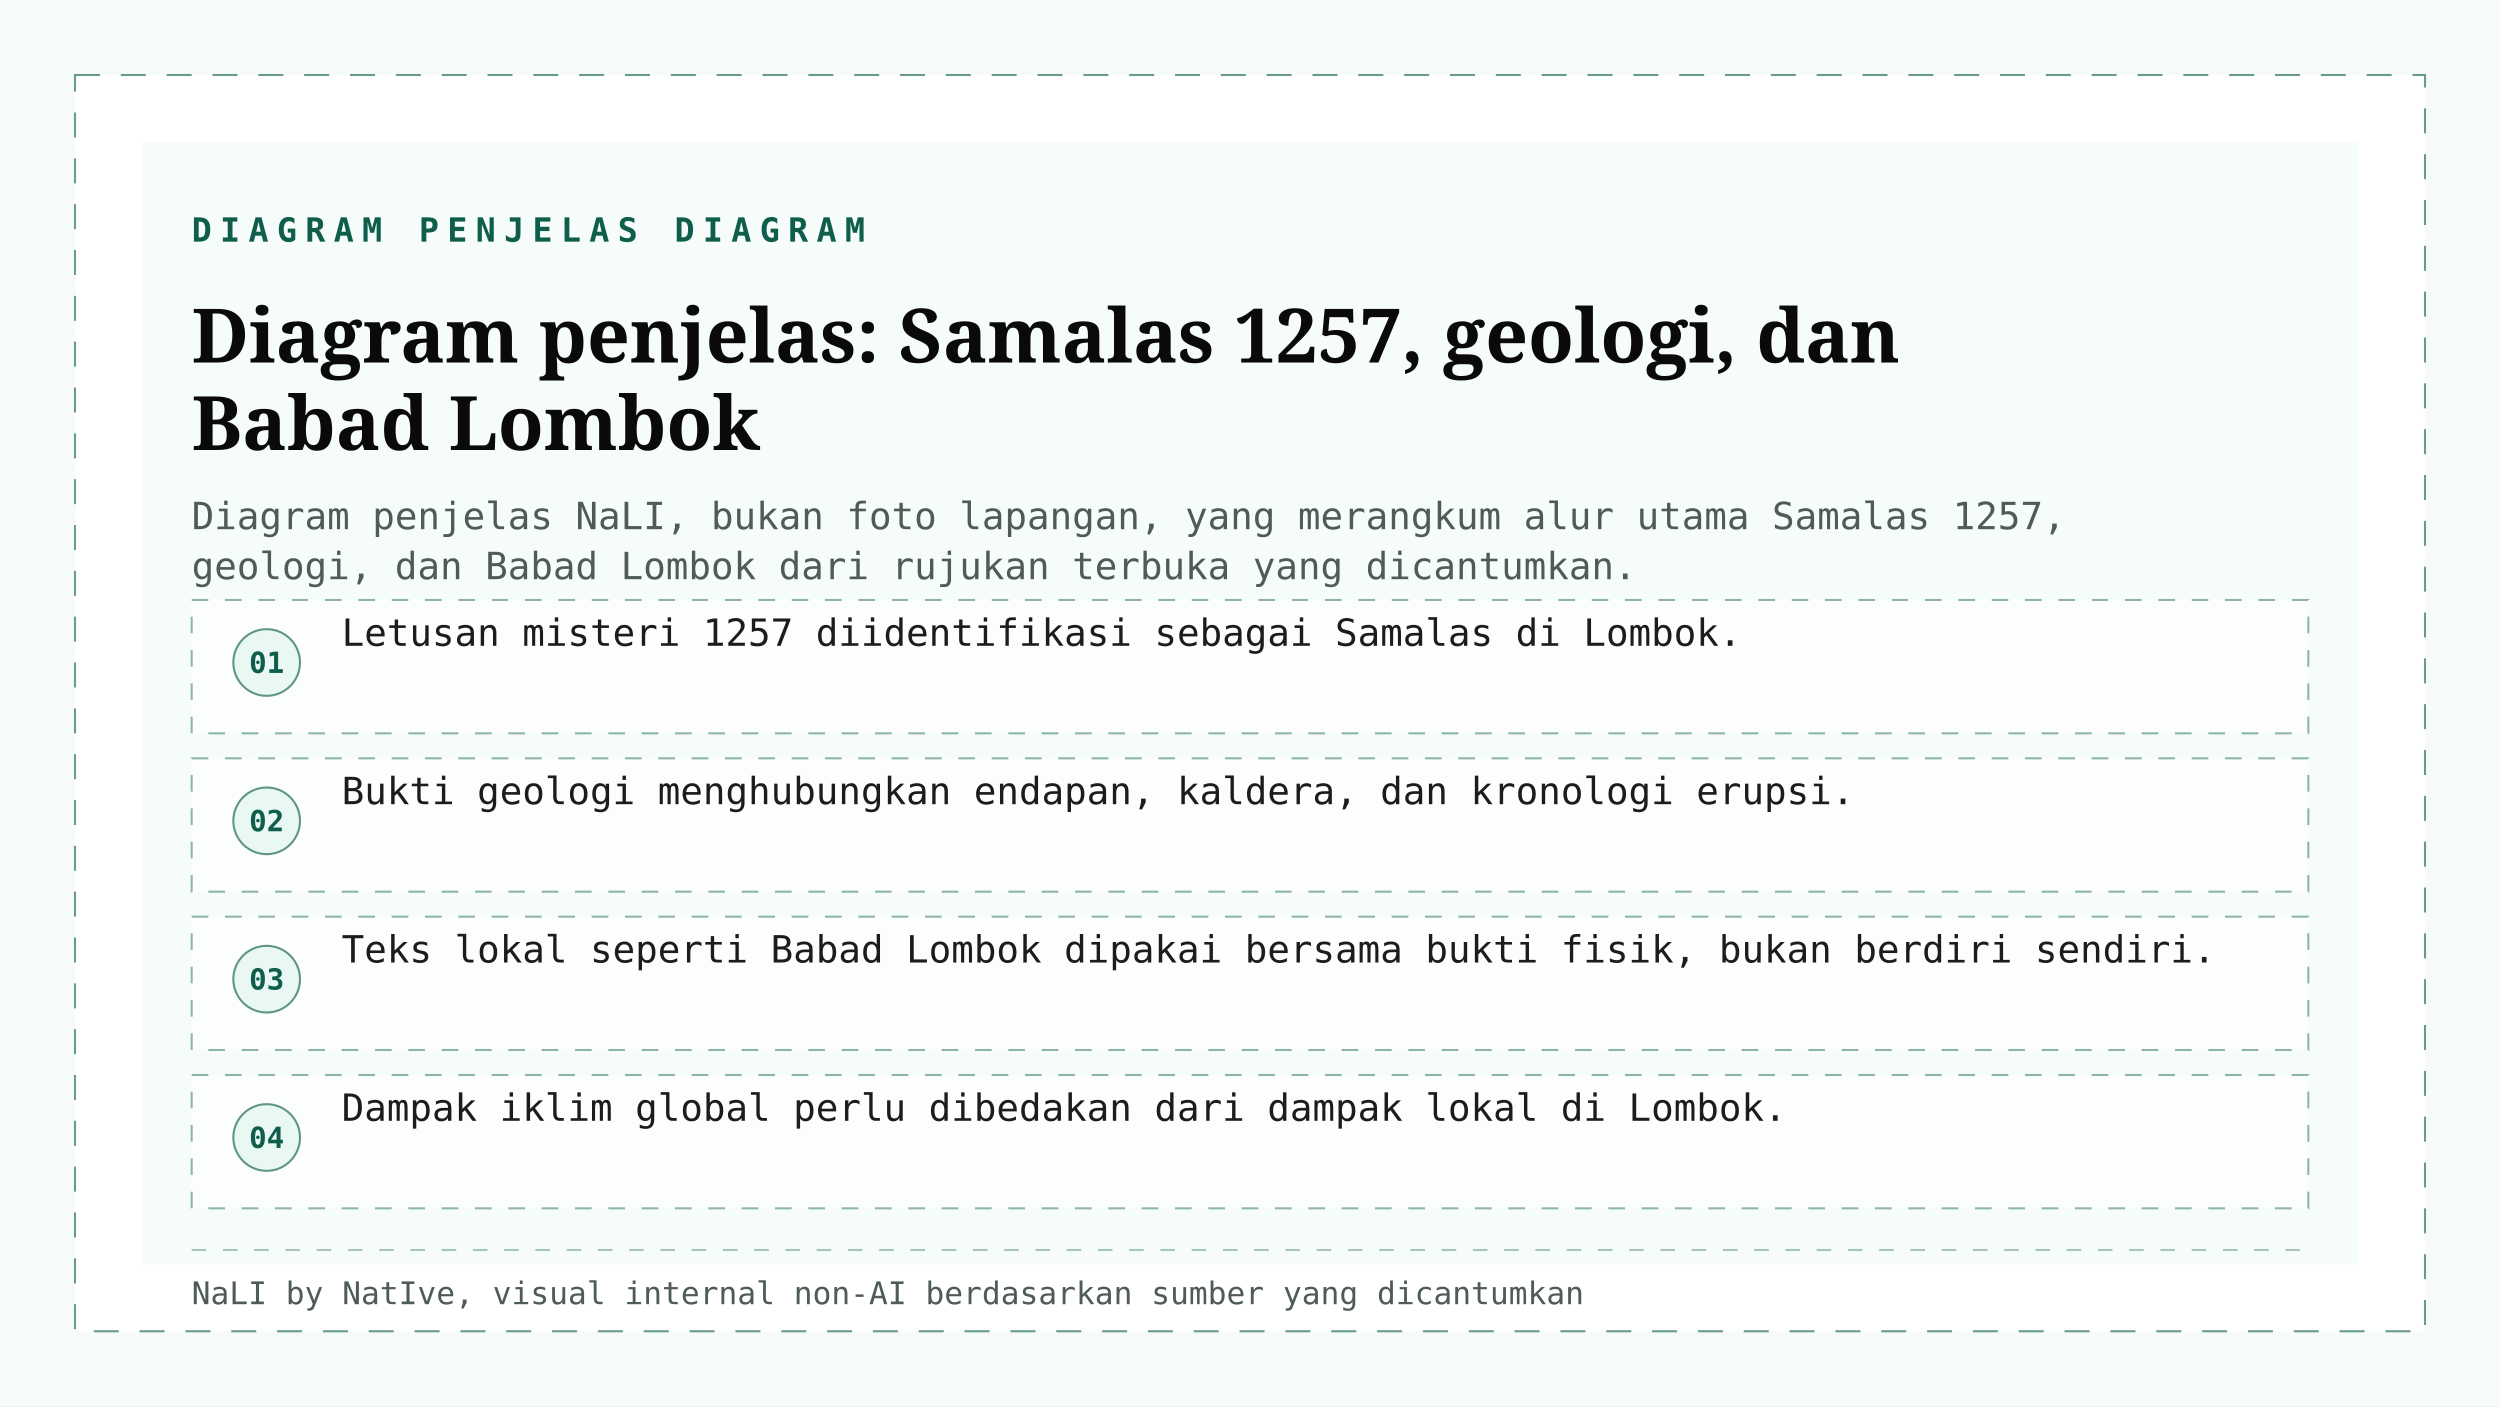
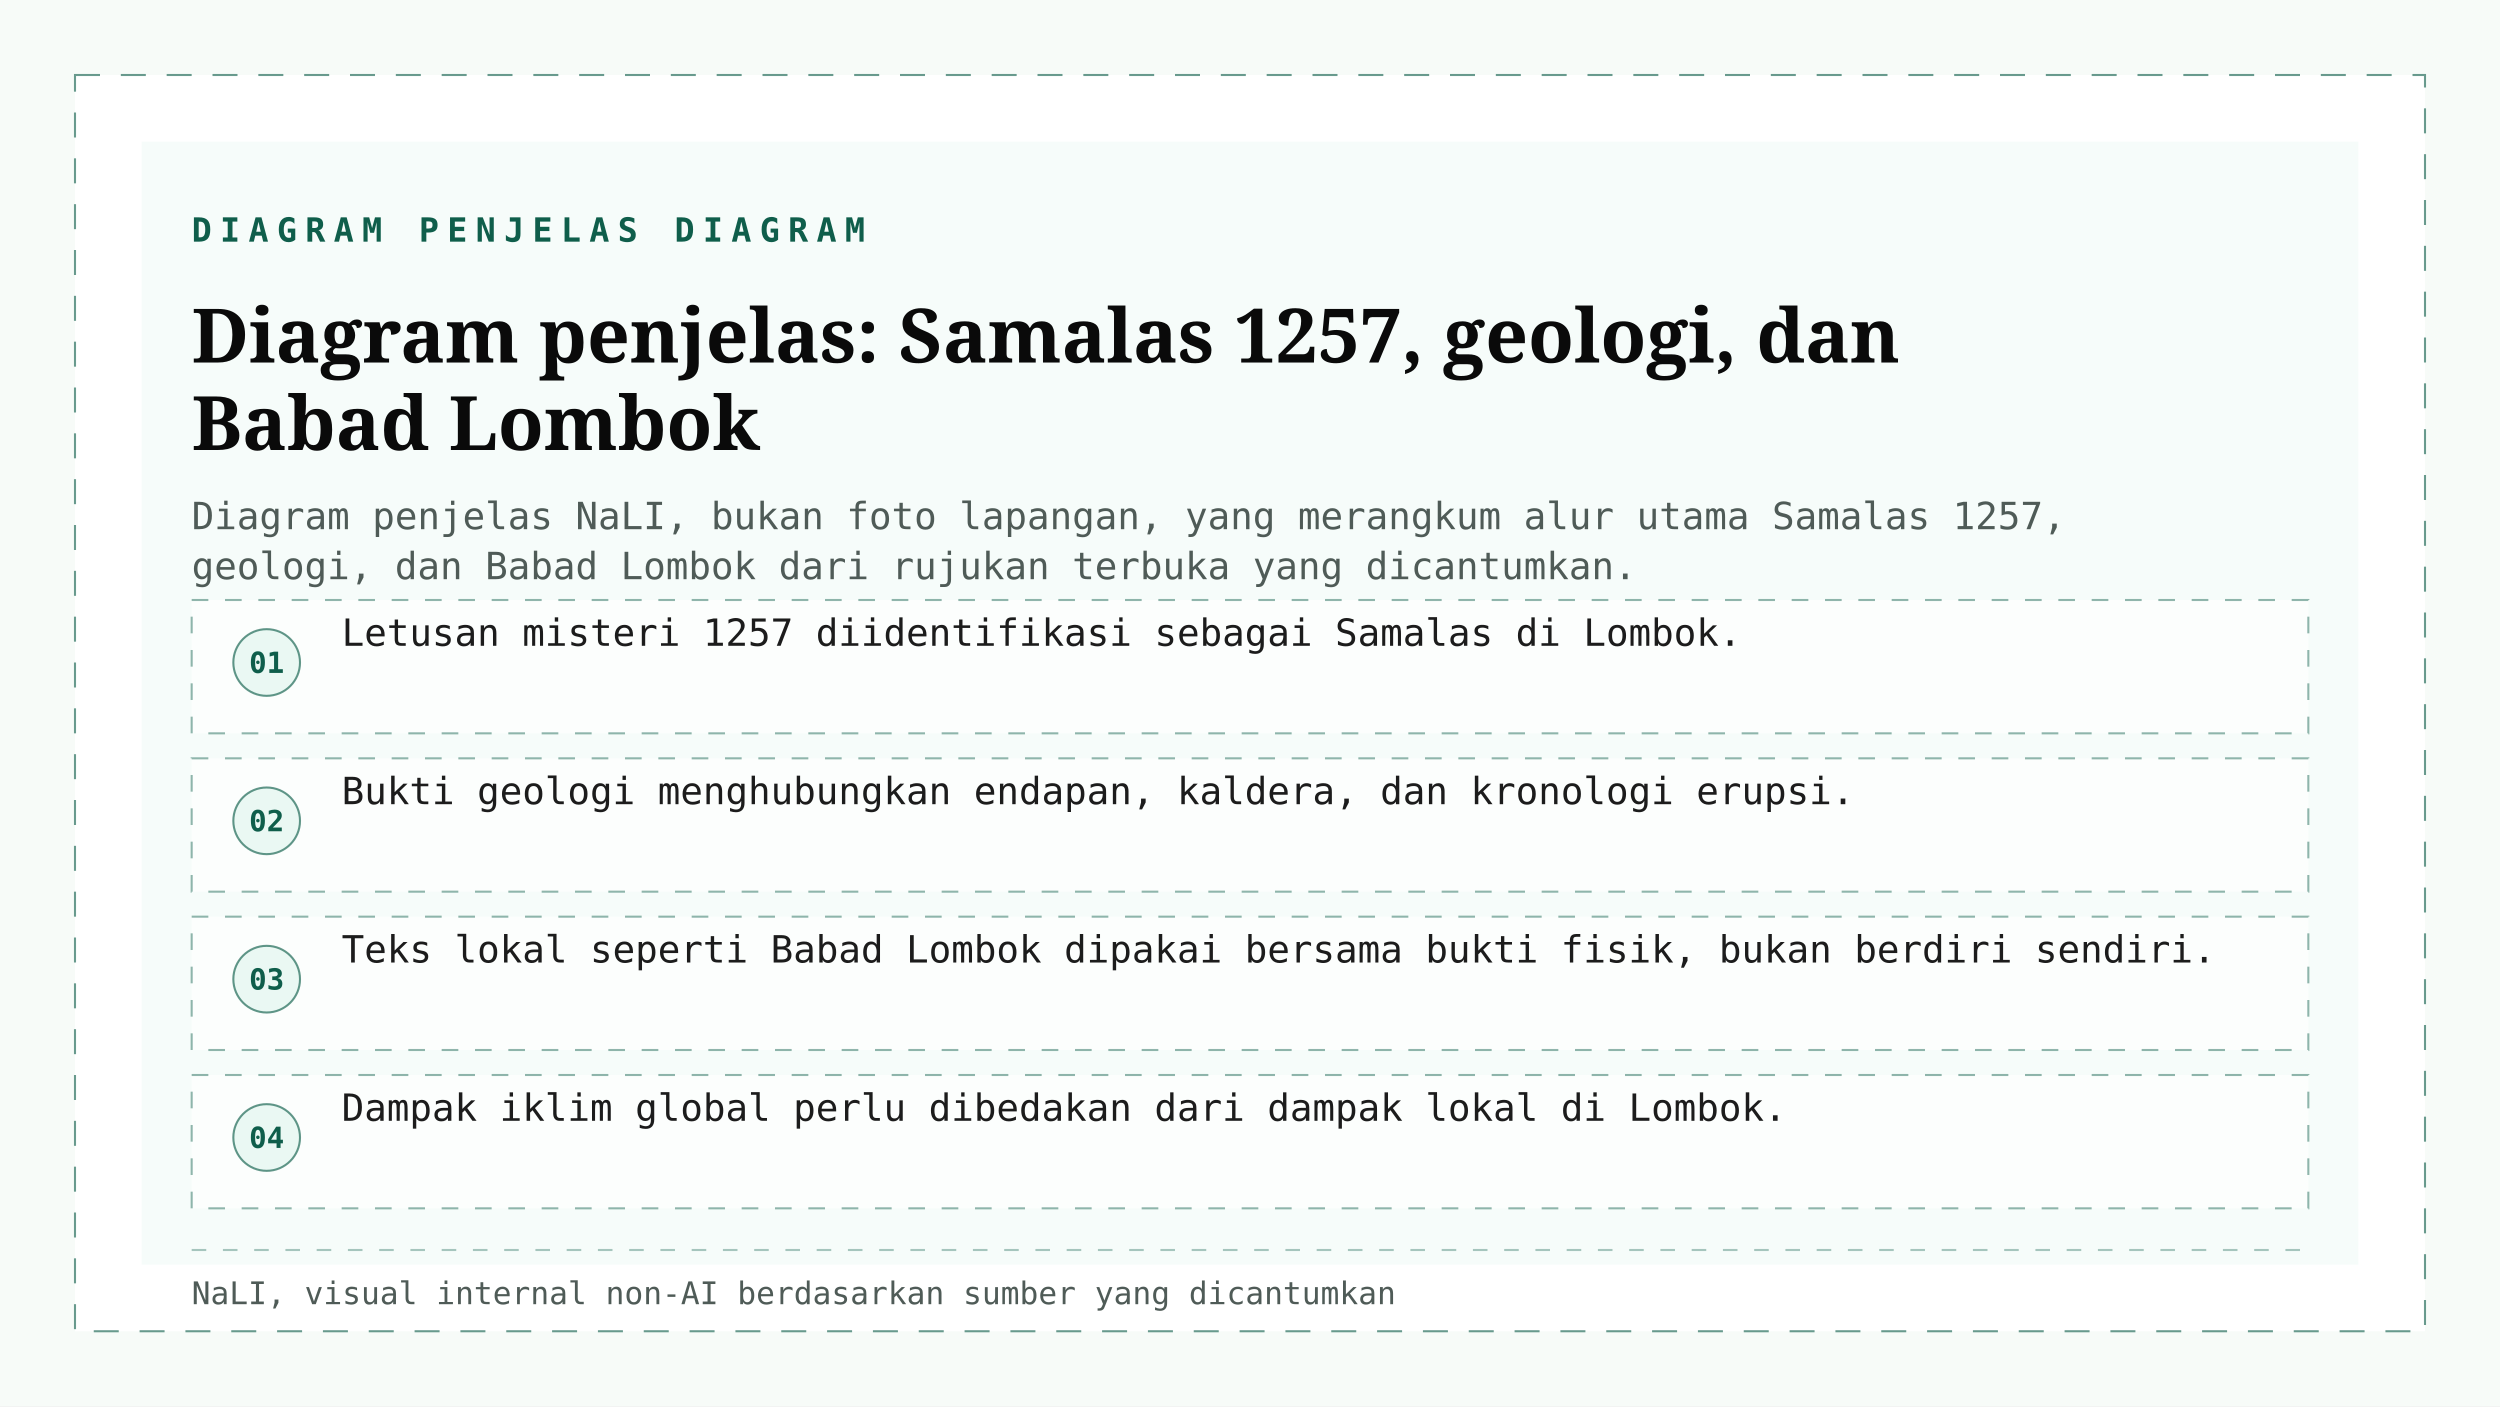
<svg xmlns="http://www.w3.org/2000/svg" viewBox="0 0 1200 675" role="img" aria-label="Diagram penjelas: Samalas 1257, geologi, dan Babad Lombok">
  <rect width="1200" height="675" fill="#f7fbf8" />
  <rect x="36" y="36" width="1128" height="603" fill="#ffffff" stroke="#0f5e4b" stroke-opacity="0.62" stroke-dasharray="12 10" />
  <rect x="68" y="68" width="1064" height="539" fill="#eaf8f3" fill-opacity="0.42" />
  <text x="92" y="116" font-family="ui-monospace, SFMono-Regular, Menlo, monospace" font-size="16" font-weight="700" letter-spacing="4" fill="#0f5e4b">DIAGRAM PENJELAS DIAGRAM</text>
  <text x="92" y="174" font-family="Georgia, serif" font-size="36" font-weight="700" fill="#0a0a0a">
    <tspan x="92" dy="0">Diagram penjelas: Samalas 1257, geologi, dan</tspan>
    <tspan x="92" dy="42">Babad Lombok</tspan>
  </text>
  <text x="92" y="254" font-family="ui-monospace, SFMono-Regular, Menlo, monospace" font-size="18" font-weight="400" fill="#4f5b57">
    <tspan x="92" dy="0">Diagram penjelas NaLI, bukan foto lapangan, yang merangkum alur utama Samalas 1257,</tspan>
    <tspan x="92" dy="24">geologi, dan Babad Lombok dari rujukan terbuka yang dicantumkan.</tspan>
  </text>
  <g>
    <rect x="92" y="288" width="1016" height="64" fill="#ffffff" fill-opacity="0.66" stroke="#0f5e4b" stroke-opacity="0.45" stroke-dasharray="8 8" />
    <circle cx="128" cy="318" r="16" fill="#eaf8f3" stroke="#0f5e4b" stroke-opacity="0.65" />
    <text x="128" y="323" text-anchor="middle" font-family="ui-monospace, SFMono-Regular, Menlo, monospace" font-size="14" font-weight="700" fill="#0f5e4b">01</text>
    <text x="164" y="310" font-family="ui-monospace, SFMono-Regular, Menlo, monospace" font-size="18" font-weight="400" fill="#1c1c1c">
      <tspan x="164" dy="0">Letusan misteri 1257 diidentifikasi sebagai Samalas di Lombok.</tspan>
    </text>
  </g>
  <g>
    <rect x="92" y="364" width="1016" height="64" fill="#ffffff" fill-opacity="0.66" stroke="#0f5e4b" stroke-opacity="0.45" stroke-dasharray="8 8" />
    <circle cx="128" cy="394" r="16" fill="#eaf8f3" stroke="#0f5e4b" stroke-opacity="0.65" />
    <text x="128" y="399" text-anchor="middle" font-family="ui-monospace, SFMono-Regular, Menlo, monospace" font-size="14" font-weight="700" fill="#0f5e4b">02</text>
    <text x="164" y="386" font-family="ui-monospace, SFMono-Regular, Menlo, monospace" font-size="18" font-weight="400" fill="#1c1c1c">
      <tspan x="164" dy="0">Bukti geologi menghubungkan endapan, kaldera, dan kronologi erupsi.</tspan>
    </text>
  </g>
  <g>
    <rect x="92" y="440" width="1016" height="64" fill="#ffffff" fill-opacity="0.66" stroke="#0f5e4b" stroke-opacity="0.45" stroke-dasharray="8 8" />
    <circle cx="128" cy="470" r="16" fill="#eaf8f3" stroke="#0f5e4b" stroke-opacity="0.65" />
    <text x="128" y="475" text-anchor="middle" font-family="ui-monospace, SFMono-Regular, Menlo, monospace" font-size="14" font-weight="700" fill="#0f5e4b">03</text>
    <text x="164" y="462" font-family="ui-monospace, SFMono-Regular, Menlo, monospace" font-size="18" font-weight="400" fill="#1c1c1c">
      <tspan x="164" dy="0">Teks lokal seperti Babad Lombok dipakai bersama bukti fisik, bukan berdiri sendiri.</tspan>
    </text>
  </g>
  <g>
    <rect x="92" y="516" width="1016" height="64" fill="#ffffff" fill-opacity="0.66" stroke="#0f5e4b" stroke-opacity="0.45" stroke-dasharray="8 8" />
    <circle cx="128" cy="546" r="16" fill="#eaf8f3" stroke="#0f5e4b" stroke-opacity="0.65" />
    <text x="128" y="551" text-anchor="middle" font-family="ui-monospace, SFMono-Regular, Menlo, monospace" font-size="14" font-weight="700" fill="#0f5e4b">04</text>
    <text x="164" y="538" font-family="ui-monospace, SFMono-Regular, Menlo, monospace" font-size="18" font-weight="400" fill="#1c1c1c">
      <tspan x="164" dy="0">Dampak iklim global perlu dibedakan dari dampak lokal di Lombok.</tspan>
    </text>
  </g>
  <line x1="92" y1="600" x2="1108" y2="600" stroke="#0f5e4b" stroke-opacity="0.35" stroke-dasharray="7 8" />
-   <text x="92" y="626" font-family="ui-monospace, SFMono-Regular, Menlo, monospace" font-size="15" fill="#4f5b57">NaLI by NatIve, visual internal non-AI berdasarkan sumber yang dicantumkan</text>
+   <text x="92" y="626" font-family="ui-monospace, SFMono-Regular, Menlo, monospace" font-size="15" fill="#4f5b57">NaLI, visual internal non-AI berdasarkan sumber yang dicantumkan</text>
</svg>
